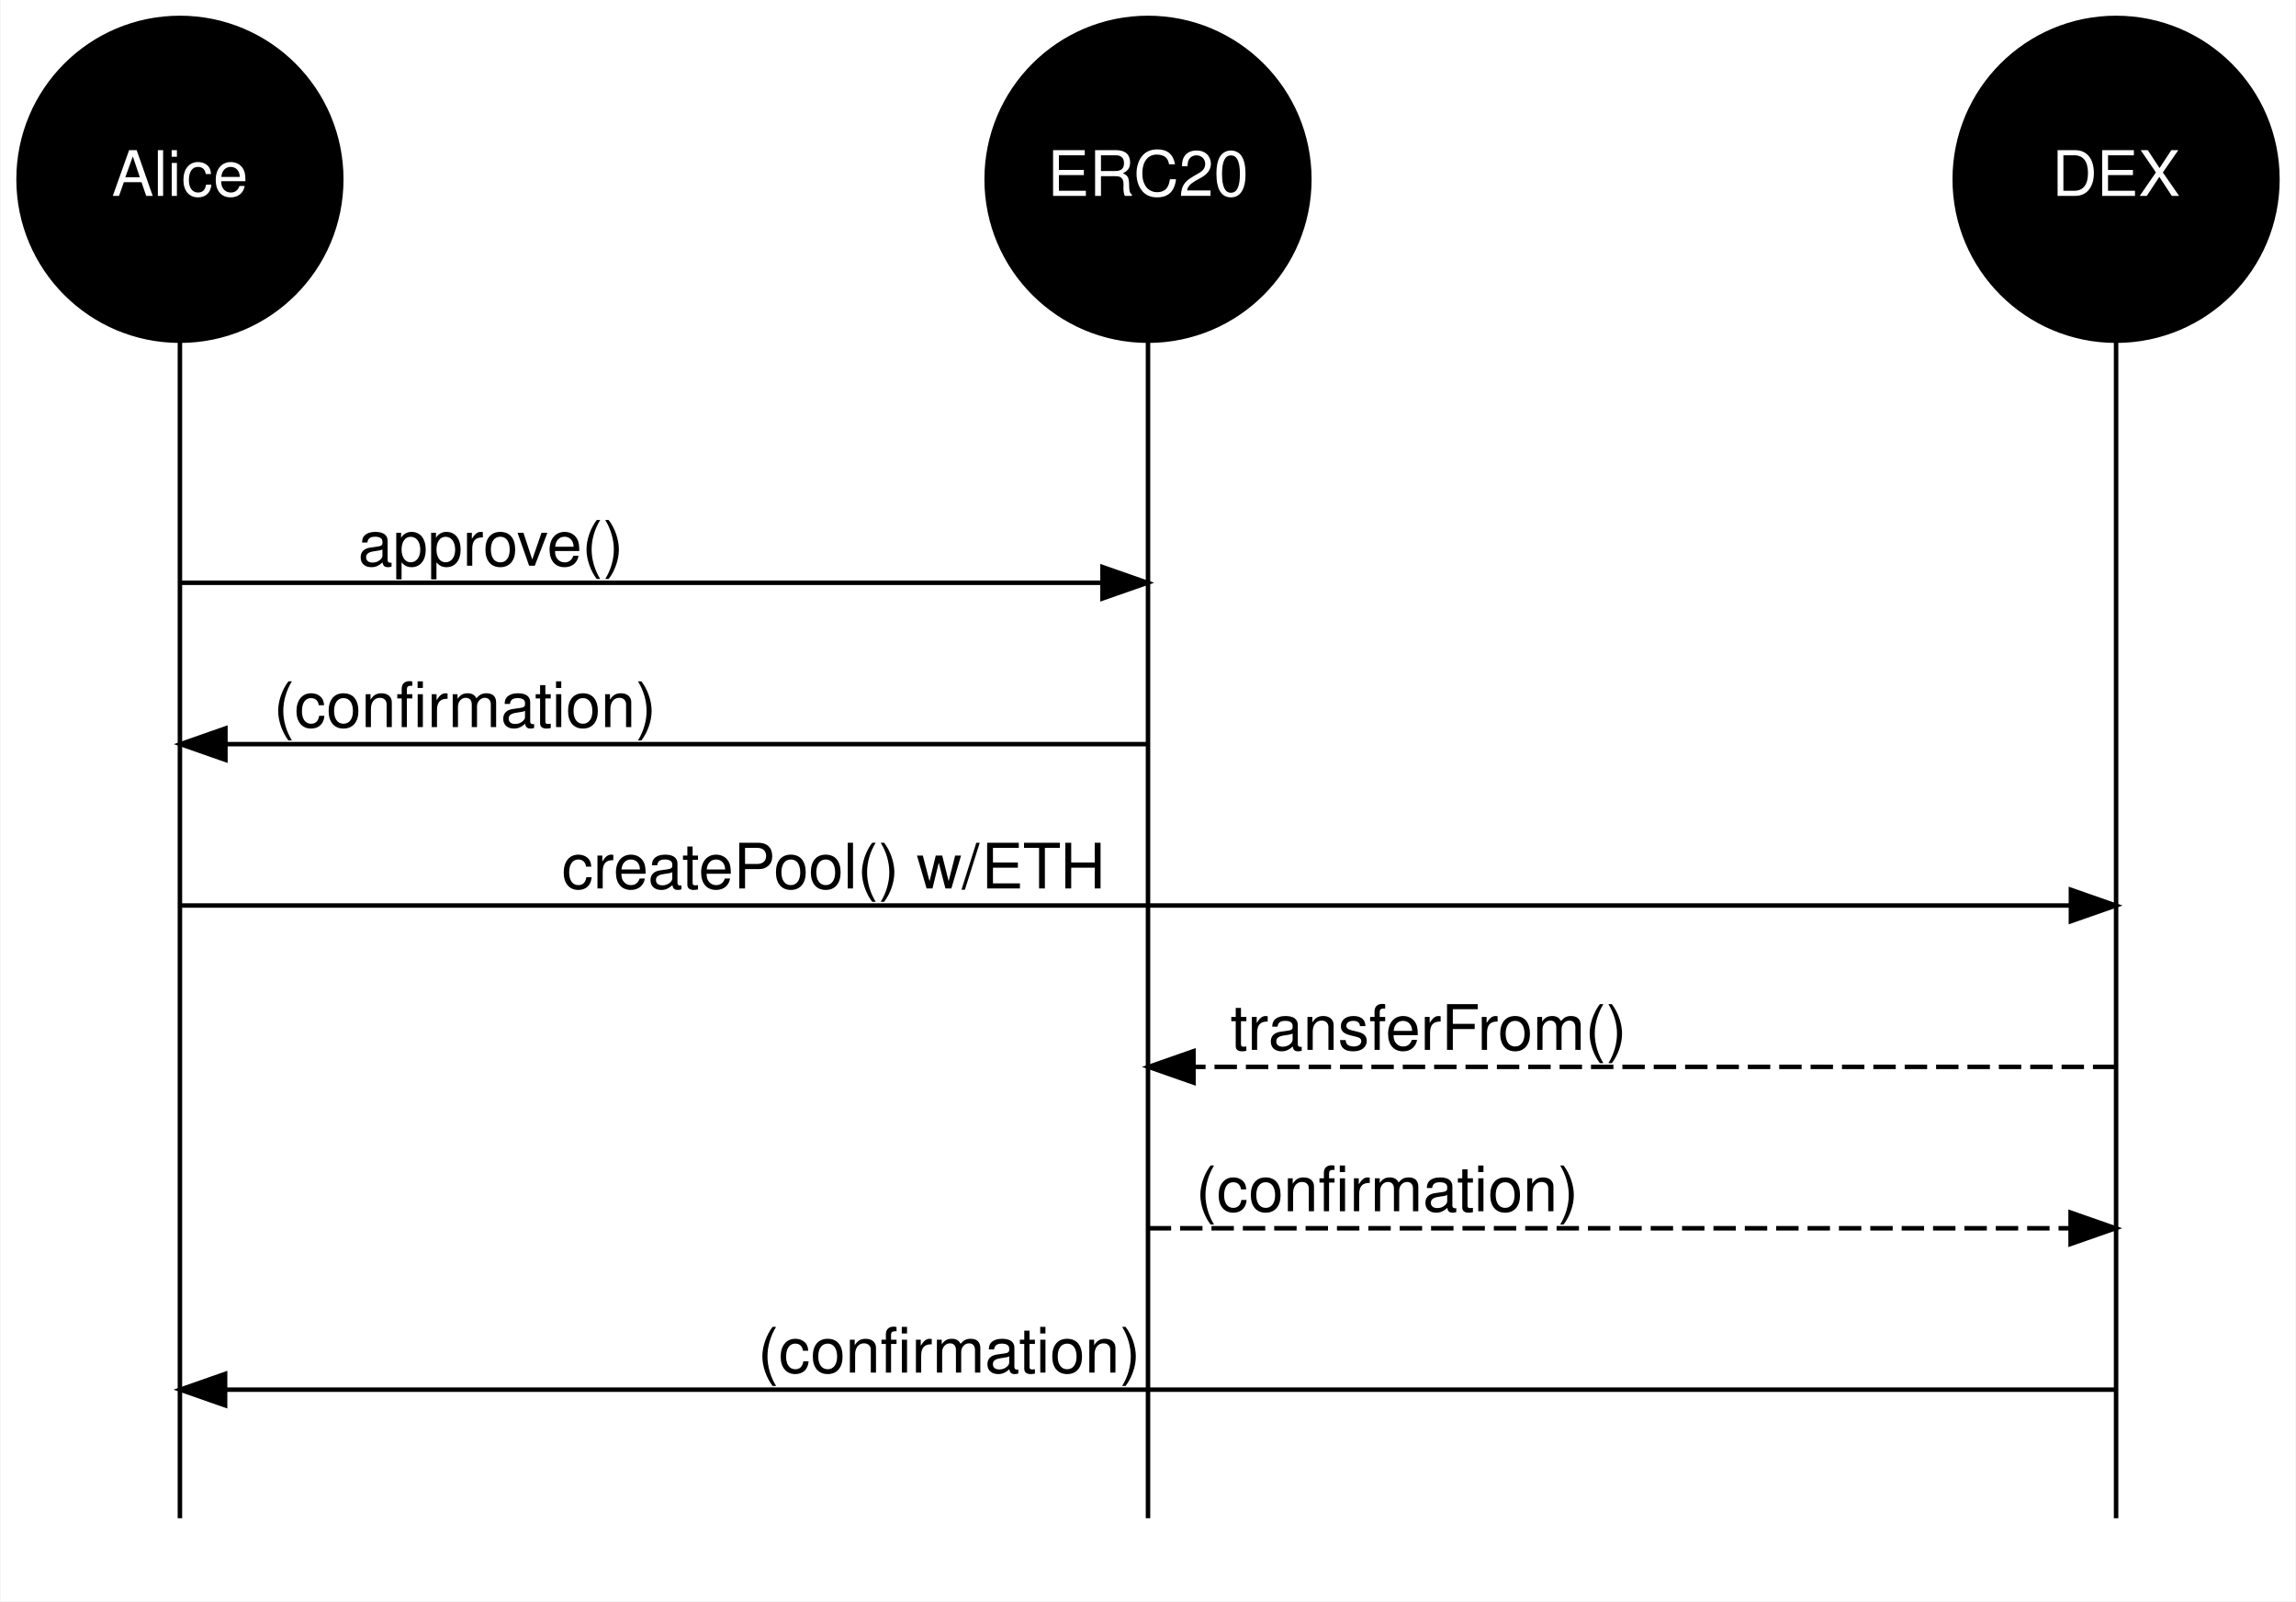
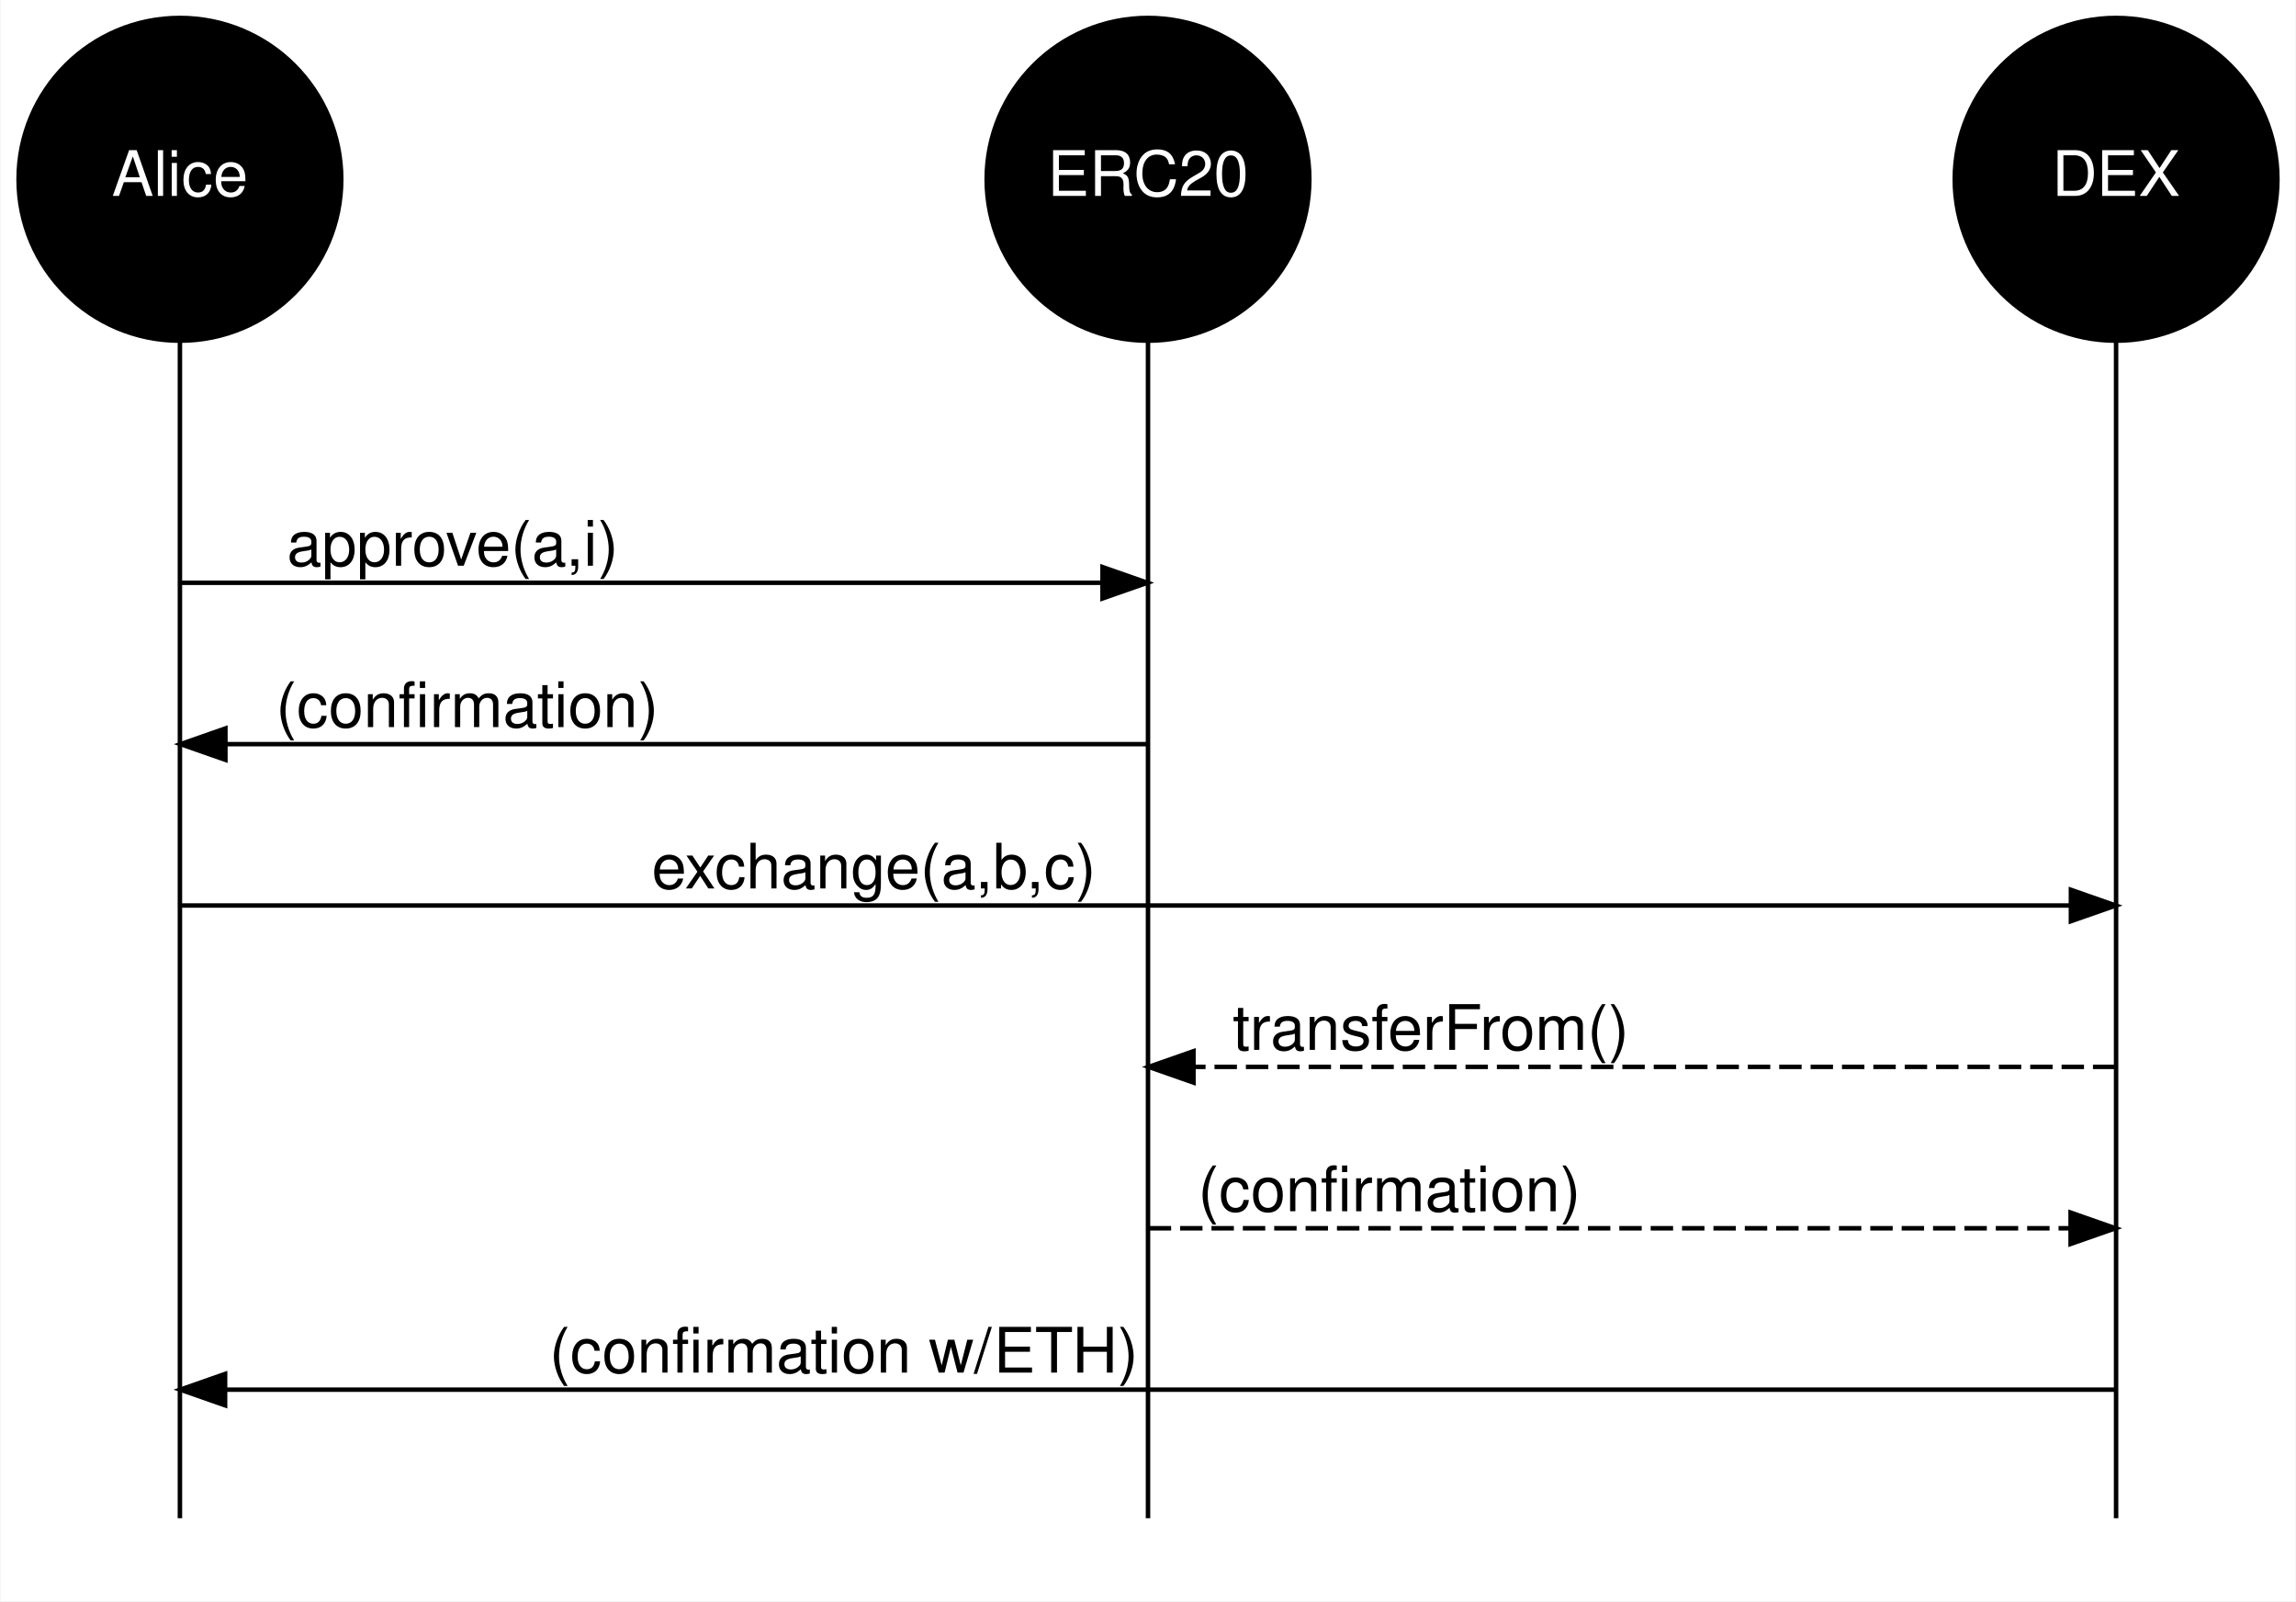
<svg xmlns="http://www.w3.org/2000/svg" width="512pt" height="357pt" viewBox="0.00 0.00 512.00 357.20">
  <g id="graph0" class="graph" transform="scale(1 1) rotate(0) translate(4 353.2)">
    <polygon fill="white" stroke="transparent" points="-4,4 -4,-353.2 508,-353.2 508,4 -4,4" />
    <g id="node1" class="node">
      <ellipse fill="black" stroke="black" cx="36" cy="-313.2" rx="36" ry="36" />
      <text text-anchor="middle" x="36" y="-309.5" font-family="Helvetica,sans-Serif" font-size="14.00" fill="white">Alice</text>
    </g>
    <g id="edge1" class="edge">
      <path fill="none" stroke="black" d="M36,-277.2C36,-205.79 36,-50.04 36,-14.51" />
    </g>
    <g id="node2" class="node">
      <ellipse fill="black" stroke="black" cx="252" cy="-313.2" rx="36" ry="36" />
      <text text-anchor="middle" x="252" y="-309.5" font-family="Helvetica,sans-Serif" font-size="14.00" fill="white">ERC20</text>
    </g>
    <g id="edge2" class="edge">
      <path fill="none" stroke="black" d="M252,-277.2C252,-205.79 252,-50.04 252,-14.51" />
    </g>
    <g id="node3" class="node">
      <ellipse fill="black" stroke="black" cx="468" cy="-313.2" rx="36" ry="36" />
      <text text-anchor="middle" x="468" y="-309.5" font-family="Helvetica,sans-Serif" font-size="14.00" fill="white">DEX</text>
    </g>
    <g id="edge3" class="edge">
      <path fill="none" stroke="black" d="M468,-277.2C468,-205.79 468,-50.04 468,-14.51" />
    </g>
    <g id="node7" class="node">
      <ellipse fill="black" stroke="black" cx="36" cy="-223.2" rx="0" ry="0" />
    </g>
    <g id="node13" class="node">
      <ellipse fill="black" stroke="black" cx="252" cy="-223.2" rx="0" ry="0" />
    </g>
    <g id="edge4" class="edge">
      <path fill="none" stroke="black" d="M36.16,-223.2C41.82,-223.2 199.25,-223.2 241.6,-223.2" />
      <polygon fill="black" stroke="black" points="241.85,-226.7 251.85,-223.2 241.85,-219.7 241.85,-226.7" />
-       <text text-anchor="middle" x="105.38" y="-227" font-family="Helvetica,sans-Serif" font-size="14.00">approve()</text>
+       <text text-anchor="middle" x="96.88" y="-227" font-family="Helvetica,sans-Serif" font-size="14.00">approve(a,i)</text>
    </g>
    <g id="node8" class="node">
      <ellipse fill="black" stroke="black" cx="36" cy="-187.2" rx="0" ry="0" />
    </g>
    <g id="node9" class="node">
      <ellipse fill="black" stroke="black" cx="36" cy="-151.2" rx="0" ry="0" />
    </g>
    <g id="node21" class="node">
      <ellipse fill="black" stroke="black" cx="468" cy="-151.2" rx="0" ry="0" />
    </g>
    <g id="edge6" class="edge">
      <path fill="none" stroke="black" d="M36.08,-151.2C42.11,-151.2 392.46,-151.2 457.63,-151.2" />
      <polygon fill="black" stroke="black" points="457.92,-154.7 467.92,-151.2 457.92,-147.7 457.92,-154.7" />
-       <text text-anchor="middle" x="181.85" y="-155" font-family="Helvetica,sans-Serif" font-size="14.00">createPool() w/ETH</text>
+       <text text-anchor="middle" x="190.85" y="-155" font-family="Helvetica,sans-Serif" font-size="14.00">exchange(a,b,c)</text>
    </g>
    <g id="node10" class="node">
      <ellipse fill="black" stroke="black" cx="36" cy="-115.2" rx="0" ry="0" />
    </g>
    <g id="node11" class="node">
      <ellipse fill="black" stroke="black" cx="36" cy="-79.2" rx="0" ry="0" />
    </g>
    <g id="node12" class="node">
      <ellipse fill="black" stroke="black" cx="36" cy="-43.2" rx="0" ry="0" />
    </g>
    <g id="node14" class="node">
      <ellipse fill="black" stroke="black" cx="252" cy="-187.2" rx="0" ry="0" />
    </g>
    <g id="edge5" class="edge">
      <path fill="none" stroke="black" d="M251.84,-187.2C246.18,-187.2 88.75,-187.2 46.4,-187.2" />
      <polygon fill="black" stroke="black" points="46.15,-183.7 36.15,-187.2 46.15,-190.7 46.15,-183.7" />
-       <text text-anchor="middle" x="99.62" y="-191" font-family="Helvetica,sans-Serif" font-size="14.00">(confirmation)</text>
+       <text text-anchor="middle" x="100.12" y="-191" font-family="Helvetica,sans-Serif" font-size="14.00">(confirmation)</text>
    </g>
    <g id="node15" class="node">
      <ellipse fill="black" stroke="black" cx="252" cy="-151.2" rx="0" ry="0" />
    </g>
    <g id="node16" class="node">
      <ellipse fill="black" stroke="black" cx="252" cy="-115.2" rx="0" ry="0" />
    </g>
    <g id="node17" class="node">
      <ellipse fill="black" stroke="black" cx="252" cy="-79.2" rx="0" ry="0" />
    </g>
    <g id="node23" class="node">
      <ellipse fill="black" stroke="black" cx="468" cy="-79.2" rx="0" ry="0" />
    </g>
    <g id="edge8" class="edge">
      <path fill="none" stroke="black" stroke-dasharray="5,2" d="M252.16,-79.2C257.82,-79.2 415.25,-79.2 457.6,-79.2" />
      <polygon fill="black" stroke="black" points="457.85,-82.7 467.85,-79.2 457.85,-75.7 457.85,-82.7" />
-       <text text-anchor="middle" x="305.38" y="-83" font-family="Helvetica,sans-Serif" font-size="14.00">(confirmation)</text>
+       <text text-anchor="middle" x="305.88" y="-83" font-family="Helvetica,sans-Serif" font-size="14.00">(confirmation)</text>
    </g>
    <g id="node18" class="node">
      <ellipse fill="black" stroke="black" cx="252" cy="-43.2" rx="0" ry="0" />
    </g>
    <g id="node19" class="node">
      <ellipse fill="black" stroke="black" cx="468" cy="-223.2" rx="0" ry="0" />
    </g>
    <g id="node20" class="node">
      <ellipse fill="black" stroke="black" cx="468" cy="-187.2" rx="0" ry="0" />
    </g>
    <g id="node22" class="node">
      <ellipse fill="black" stroke="black" cx="468" cy="-115.2" rx="0" ry="0" />
    </g>
    <g id="edge7" class="edge">
      <path fill="none" stroke="black" stroke-dasharray="5,2" d="M467.84,-115.2C462.18,-115.2 304.75,-115.2 262.4,-115.2" />
      <polygon fill="black" stroke="black" points="262.15,-111.7 252.15,-115.2 262.15,-118.7 262.15,-111.7" />
-       <text text-anchor="middle" x="314.62" y="-119" font-family="Helvetica,sans-Serif" font-size="14.00">transferFrom()</text>
+       <text text-anchor="middle" x="315.12" y="-119" font-family="Helvetica,sans-Serif" font-size="14.00">transferFrom()</text>
    </g>
    <g id="node24" class="node">
      <ellipse fill="black" stroke="black" cx="468" cy="-43.2" rx="0" ry="0" />
    </g>
    <g id="edge9" class="edge">
      <path fill="none" stroke="black" d="M467.92,-43.2C461.89,-43.2 111.54,-43.2 46.37,-43.2" />
      <polygon fill="black" stroke="black" points="46.08,-39.7 36.08,-43.2 46.08,-46.7 46.08,-39.7" />
-       <text text-anchor="middle" x="207.65" y="-47" font-family="Helvetica,sans-Serif" font-size="14.00">(confirmation)</text>
+       <text text-anchor="middle" x="184.15" y="-47" font-family="Helvetica,sans-Serif" font-size="14.00">(confirmation w/ETH)</text>
    </g>
  </g>
</svg>
